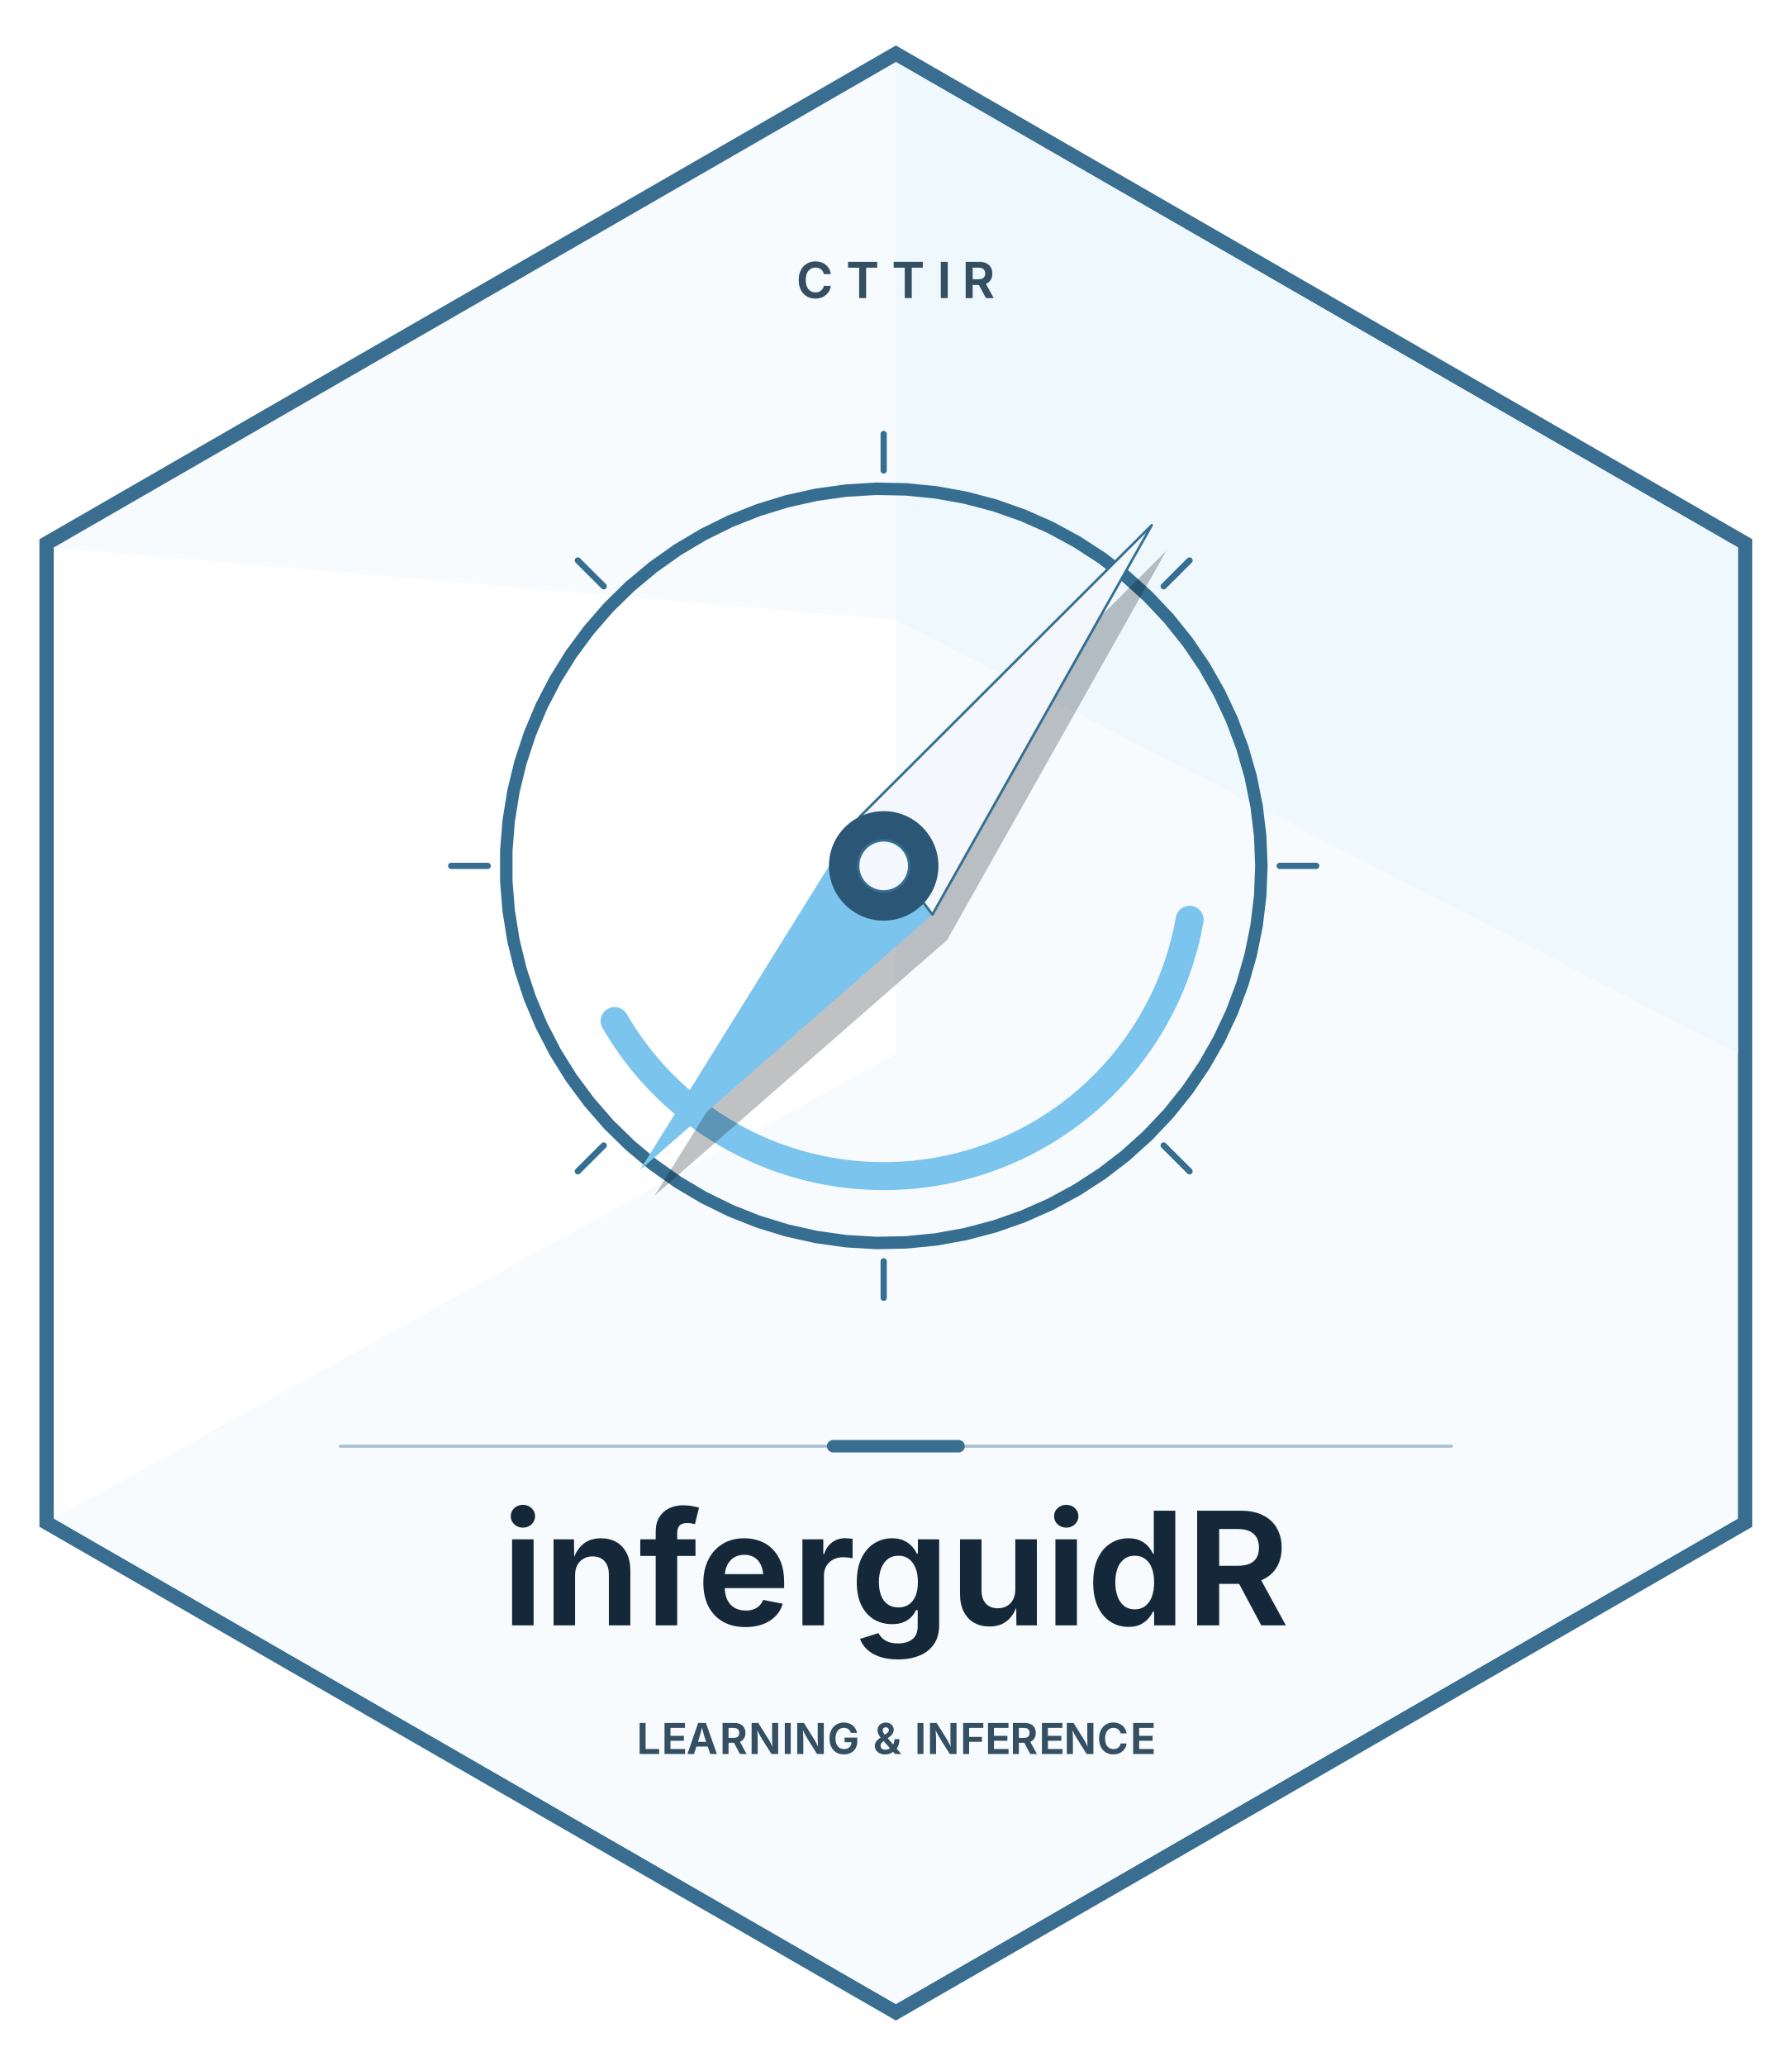
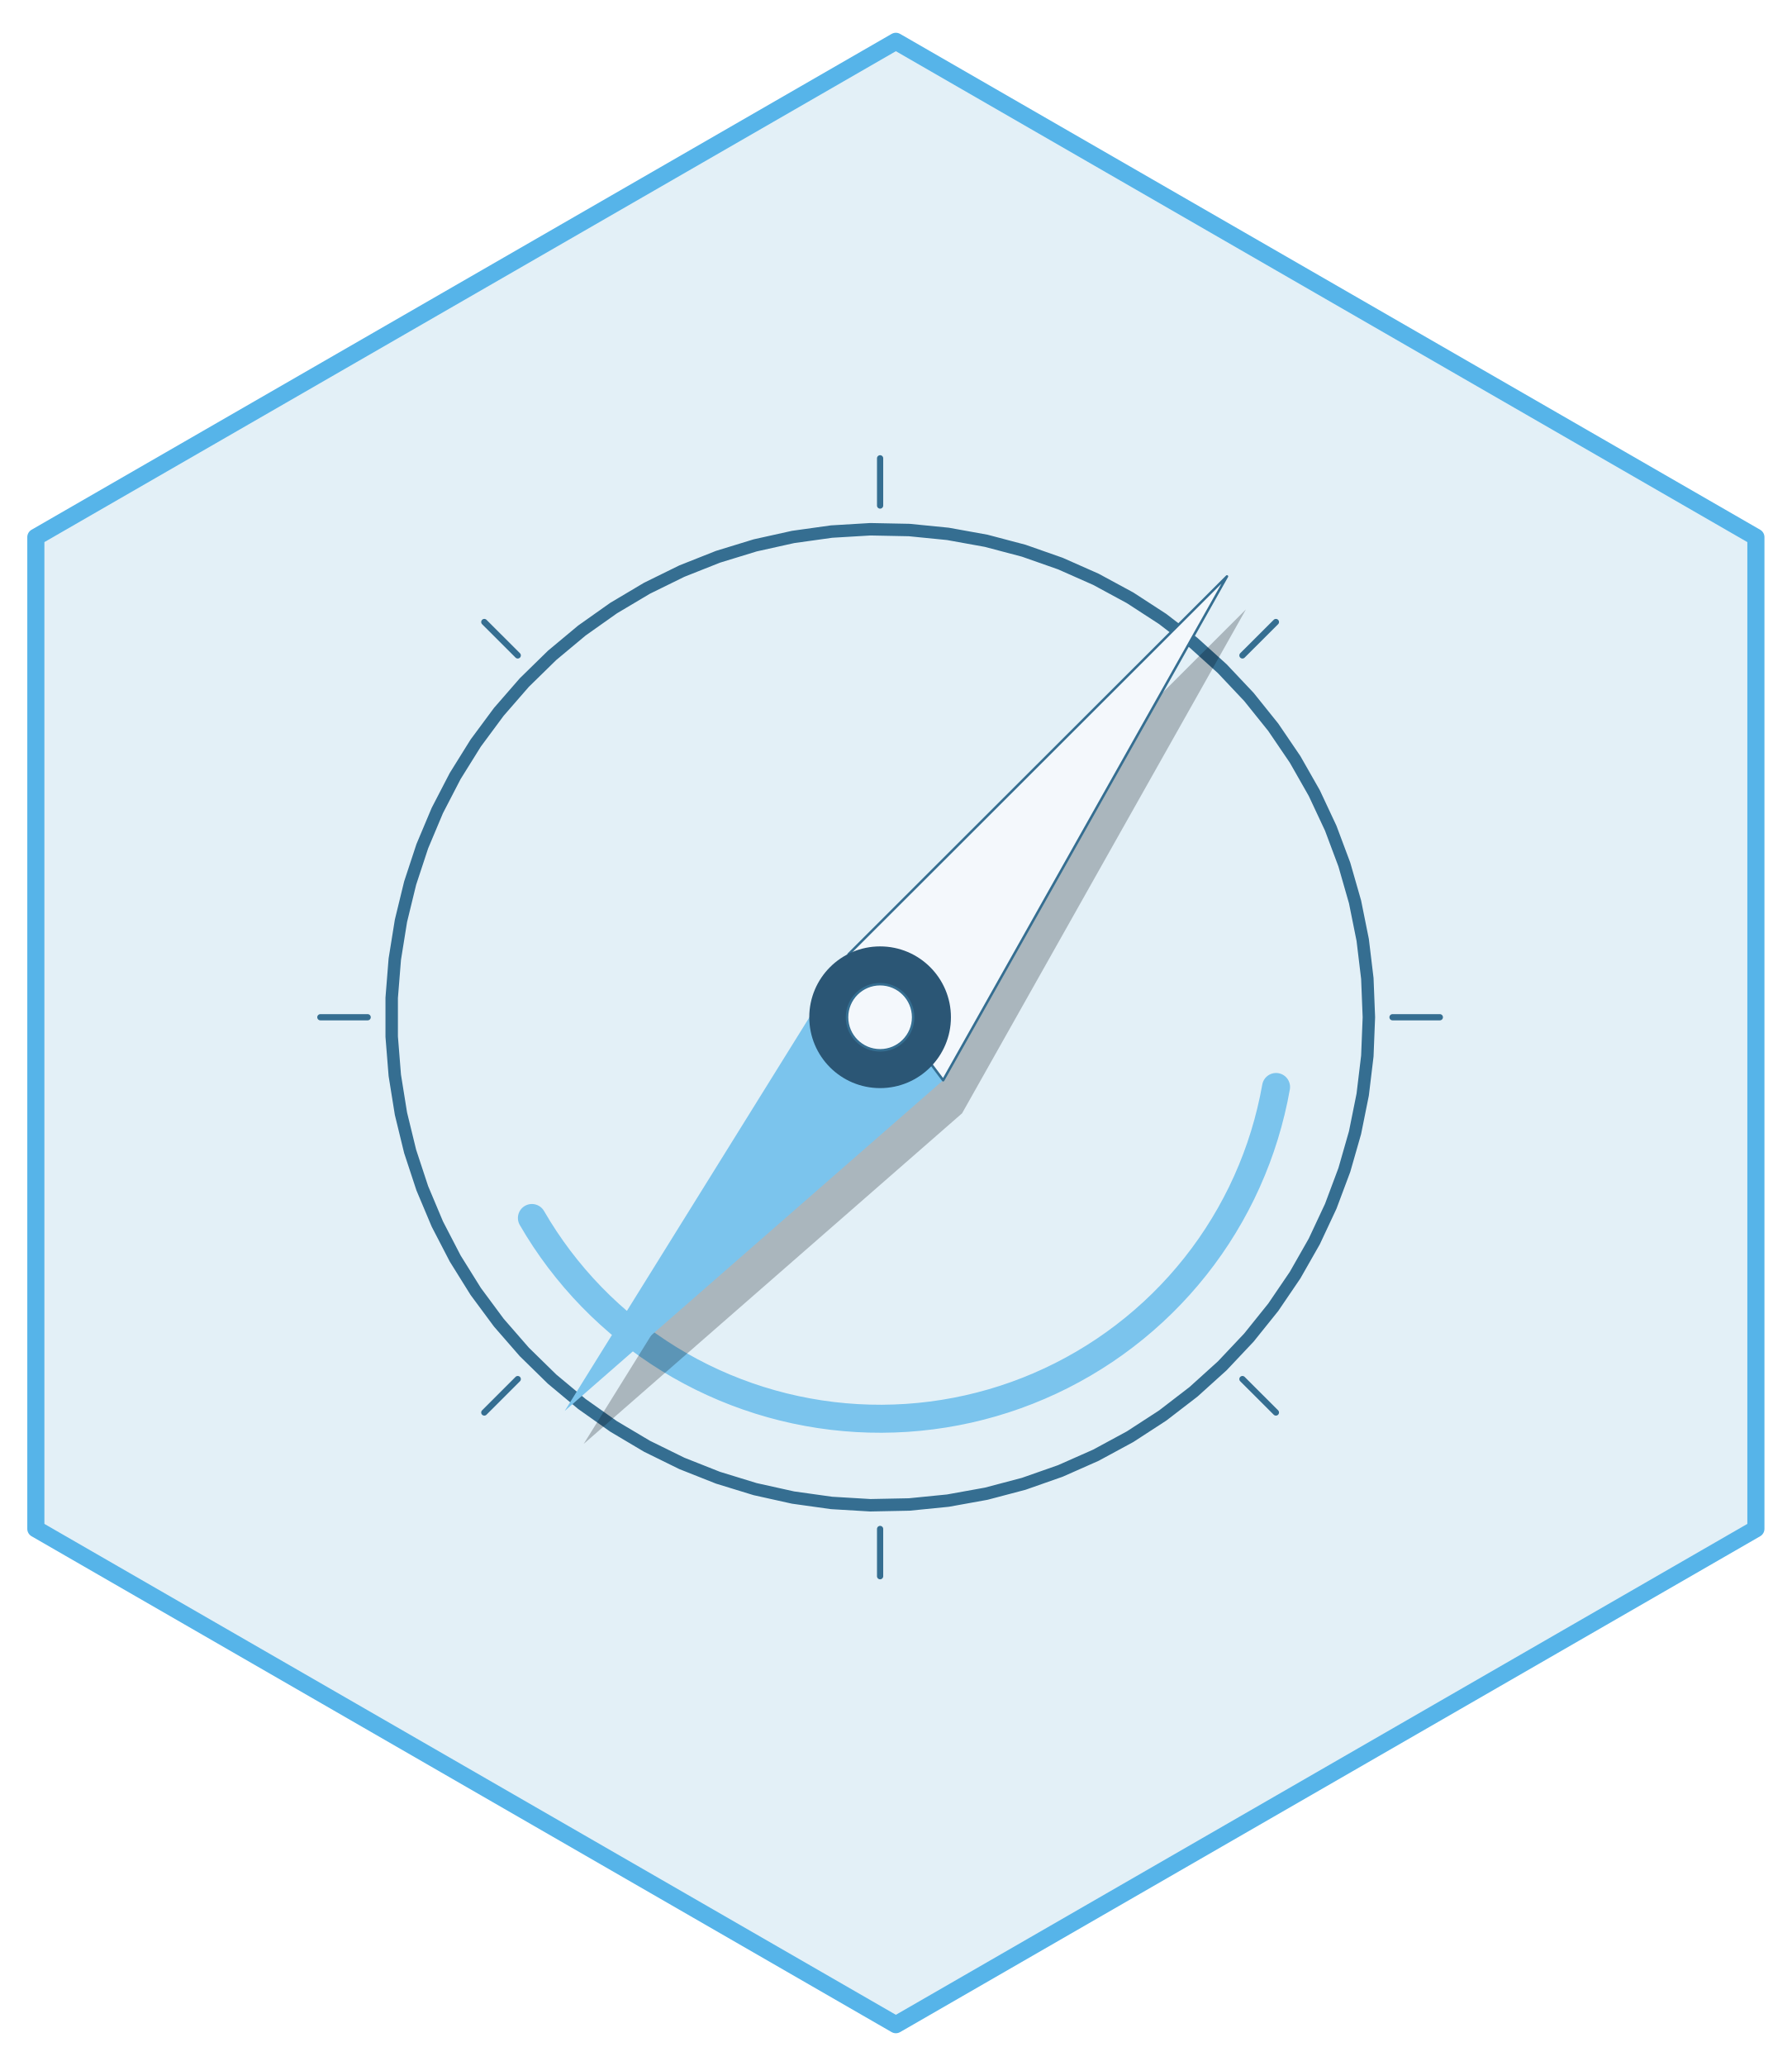
- <svg xmlns="http://www.w3.org/2000/svg" xmlns:xlink="http://www.w3.org/1999/xlink" width="432" height="498" viewBox="0 0 432 498">
-   <defs>
-     <g>
-       <g id="glyph-0-0">
-         <path d="M 4.594 0.125 C 3.832 0.125 3.145 -0.051 2.531 -0.406 C 1.926 -0.758 1.445 -1.27 1.094 -1.938 C 0.75 -2.613 0.578 -3.422 0.578 -4.359 C 0.578 -5.305 0.754 -6.113 1.109 -6.781 C 1.461 -7.445 1.941 -7.957 2.547 -8.312 C 3.148 -8.664 3.832 -8.844 4.594 -8.844 C 5.082 -8.844 5.535 -8.773 5.953 -8.641 C 6.379 -8.504 6.754 -8.301 7.078 -8.031 C 7.41 -7.77 7.68 -7.453 7.891 -7.078 C 8.109 -6.703 8.254 -6.27 8.328 -5.781 L 6.625 -5.781 C 6.582 -6.031 6.504 -6.25 6.391 -6.438 C 6.273 -6.633 6.129 -6.801 5.953 -6.938 C 5.773 -7.07 5.57 -7.176 5.344 -7.25 C 5.125 -7.32 4.891 -7.359 4.641 -7.359 C 4.172 -7.359 3.754 -7.238 3.391 -7 C 3.035 -6.77 2.758 -6.43 2.562 -5.984 C 2.375 -5.547 2.281 -5.004 2.281 -4.359 C 2.281 -3.711 2.379 -3.164 2.578 -2.719 C 2.773 -2.281 3.051 -1.945 3.406 -1.719 C 3.758 -1.488 4.164 -1.375 4.625 -1.375 C 4.883 -1.375 5.125 -1.41 5.344 -1.484 C 5.562 -1.555 5.758 -1.66 5.938 -1.797 C 6.113 -1.93 6.258 -2.094 6.375 -2.281 C 6.5 -2.477 6.586 -2.703 6.641 -2.953 L 8.328 -2.953 C 8.273 -2.535 8.148 -2.141 7.953 -1.766 C 7.766 -1.398 7.508 -1.078 7.188 -0.797 C 6.863 -0.516 6.484 -0.289 6.047 -0.125 C 5.617 0.039 5.133 0.125 4.594 0.125 Z M 4.594 0.125 " />
-       </g>
-       <g id="glyph-0-1">
- </g>
-       <g id="glyph-0-2">
-         <path d="M 0.469 -7.328 L 0.469 -8.734 L 7.5 -8.734 L 7.5 -7.328 L 4.828 -7.328 L 4.828 0 L 3.141 0 L 3.141 -7.328 Z M 0.469 -7.328 " />
-       </g>
-       <g id="glyph-0-3">
-         <path d="M 2.516 -8.734 L 2.516 0 L 0.828 0 L 0.828 -8.734 Z M 2.516 -8.734 " />
-       </g>
-       <g id="glyph-0-4">
-         <path d="M 0.828 0 L 0.828 -8.734 L 4.172 -8.734 C 4.836 -8.734 5.398 -8.613 5.859 -8.375 C 6.316 -8.145 6.664 -7.816 6.906 -7.391 C 7.145 -6.973 7.266 -6.477 7.266 -5.906 C 7.266 -5.344 7.145 -4.852 6.906 -4.438 C 6.664 -4.031 6.312 -3.711 5.844 -3.484 C 5.375 -3.266 4.805 -3.156 4.141 -3.156 L 1.812 -3.156 L 1.812 -4.531 L 3.891 -4.531 C 4.266 -4.531 4.57 -4.582 4.812 -4.688 C 5.062 -4.801 5.242 -4.957 5.359 -5.156 C 5.484 -5.363 5.547 -5.613 5.547 -5.906 C 5.547 -6.219 5.484 -6.477 5.359 -6.688 C 5.242 -6.895 5.062 -7.055 4.812 -7.172 C 4.57 -7.285 4.266 -7.344 3.891 -7.344 L 2.516 -7.344 L 2.516 0 Z M 5.719 0 L 3.594 -3.969 L 5.422 -3.969 L 7.594 0 Z M 5.719 0 " />
-       </g>
-       <g id="glyph-1-0">
-         <path d="M 2.469 0 L 2.469 -20.75 L 7.656 -20.75 L 7.656 0 Z M 5.078 -23.562 C 4.266 -23.562 3.57 -23.828 3 -24.359 C 2.426 -24.898 2.141 -25.551 2.141 -26.312 C 2.141 -27.082 2.426 -27.734 3 -28.266 C 3.57 -28.797 4.266 -29.062 5.078 -29.062 C 5.891 -29.062 6.582 -28.797 7.156 -28.266 C 7.727 -27.734 8.016 -27.082 8.016 -26.312 C 8.016 -25.551 7.727 -24.898 7.156 -24.359 C 6.582 -23.828 5.891 -23.562 5.078 -23.562 Z M 5.078 -23.562 " />
-       </g>
-       <g id="glyph-1-1">
-         <path d="M 7.656 -12.078 L 7.656 0 L 2.469 0 L 2.469 -20.75 L 7.391 -20.75 L 7.453 -15.594 L 7.109 -15.594 C 7.66 -17.352 8.492 -18.691 9.609 -19.609 C 10.734 -20.535 12.156 -21 13.875 -21 C 15.312 -21 16.562 -20.691 17.625 -20.078 C 18.688 -19.461 19.508 -18.57 20.094 -17.406 C 20.688 -16.238 20.984 -14.832 20.984 -13.188 L 20.984 0 L 15.797 0 L 15.797 -12.344 C 15.797 -13.676 15.445 -14.723 14.75 -15.484 C 14.062 -16.242 13.109 -16.625 11.891 -16.625 C 11.078 -16.625 10.348 -16.441 9.703 -16.078 C 9.055 -15.723 8.551 -15.207 8.188 -14.531 C 7.832 -13.863 7.656 -13.047 7.656 -12.078 Z M 7.656 -12.078 " />
-       </g>
-       <g id="glyph-1-2">
-         <path d="M 13.688 -20.75 L 13.688 -16.734 L 0.375 -16.734 L 0.375 -20.75 Z M 4.094 0 L 4.094 -22.531 C 4.094 -23.957 4.383 -25.145 4.969 -26.094 C 5.551 -27.039 6.344 -27.754 7.344 -28.234 C 8.344 -28.711 9.457 -28.953 10.688 -28.953 C 11.551 -28.953 12.328 -28.879 13.016 -28.734 C 13.703 -28.598 14.211 -28.477 14.547 -28.375 L 13.547 -24.406 C 13.328 -24.469 13.062 -24.523 12.75 -24.578 C 12.438 -24.641 12.086 -24.672 11.703 -24.672 C 10.828 -24.672 10.203 -24.461 9.828 -24.047 C 9.461 -23.629 9.281 -23.035 9.281 -22.266 L 9.281 0 Z M 4.094 0 " />
-       </g>
-       <g id="glyph-1-3">
-         <path d="M 11.75 0.406 C 9.645 0.406 7.832 -0.023 6.312 -0.891 C 4.789 -1.766 3.617 -3 2.797 -4.594 C 1.984 -6.195 1.578 -8.086 1.578 -10.266 C 1.578 -12.391 1.984 -14.258 2.797 -15.875 C 3.609 -17.488 4.75 -18.742 6.219 -19.641 C 7.695 -20.547 9.438 -21 11.438 -21 C 12.758 -21 14 -20.789 15.156 -20.375 C 16.312 -19.957 17.328 -19.316 18.203 -18.453 C 19.086 -17.586 19.785 -16.5 20.297 -15.188 C 20.805 -13.875 21.062 -12.312 21.062 -10.5 L 21.062 -8.984 L 3.859 -8.984 L 3.859 -12.359 L 18.5 -12.359 L 16.062 -11.406 C 16.062 -12.531 15.891 -13.516 15.547 -14.359 C 15.203 -15.203 14.688 -15.852 14 -16.312 C 13.32 -16.781 12.477 -17.016 11.469 -17.016 C 10.469 -17.016 9.609 -16.781 8.891 -16.312 C 8.18 -15.844 7.645 -15.203 7.281 -14.391 C 6.914 -13.586 6.734 -12.691 6.734 -11.703 L 6.734 -9.328 C 6.734 -8.078 6.941 -7.02 7.359 -6.156 C 7.785 -5.301 8.379 -4.656 9.141 -4.219 C 9.91 -3.789 10.801 -3.578 11.812 -3.578 C 12.488 -3.578 13.102 -3.672 13.656 -3.859 C 14.207 -4.055 14.68 -4.348 15.078 -4.734 C 15.473 -5.117 15.781 -5.586 16 -6.141 L 20.719 -5.219 C 20.406 -4.094 19.836 -3.102 19.016 -2.25 C 18.191 -1.406 17.164 -0.75 15.938 -0.281 C 14.719 0.176 13.32 0.406 11.75 0.406 Z M 11.75 0.406 " />
-       </g>
-       <g id="glyph-1-4">
-         <path d="M 2.469 0 L 2.469 -20.75 L 7.5 -20.75 L 7.5 -17.203 L 7.719 -17.203 C 8.102 -18.441 8.75 -19.383 9.656 -20.031 C 10.562 -20.688 11.602 -21.016 12.781 -21.016 C 13.07 -21.016 13.379 -21 13.703 -20.969 C 14.023 -20.945 14.312 -20.91 14.562 -20.859 L 14.562 -16.156 C 14.344 -16.227 14.004 -16.289 13.547 -16.344 C 13.086 -16.395 12.648 -16.422 12.234 -16.422 C 11.348 -16.422 10.555 -16.234 9.859 -15.859 C 9.172 -15.492 8.629 -14.973 8.234 -14.297 C 7.848 -13.629 7.656 -12.863 7.656 -12 L 7.656 0 Z M 2.469 0 " />
-       </g>
-       <g id="glyph-1-5">
-         <path d="M 11.547 8.203 C 9.848 8.203 8.367 7.988 7.109 7.562 C 5.859 7.133 4.836 6.547 4.047 5.797 C 3.254 5.047 2.691 4.195 2.359 3.25 L 6.797 1.859 C 6.992 2.242 7.281 2.629 7.656 3.016 C 8.031 3.398 8.531 3.719 9.156 3.969 C 9.789 4.219 10.578 4.344 11.516 4.344 C 12.984 4.344 14.141 4.004 14.984 3.328 C 15.836 2.648 16.266 1.602 16.266 0.188 L 16.266 -3.688 L 15.859 -3.688 C 15.617 -3.156 15.266 -2.629 14.797 -2.109 C 14.336 -1.598 13.723 -1.164 12.953 -0.812 C 12.18 -0.469 11.223 -0.297 10.078 -0.297 C 8.492 -0.297 7.062 -0.664 5.781 -1.406 C 4.5 -2.156 3.477 -3.273 2.719 -4.766 C 1.957 -6.266 1.578 -8.145 1.578 -10.406 C 1.578 -12.719 1.957 -14.66 2.719 -16.234 C 3.488 -17.805 4.52 -18.992 5.812 -19.797 C 7.102 -20.598 8.531 -21 10.094 -21 C 11.289 -21 12.281 -20.797 13.062 -20.391 C 13.852 -19.992 14.488 -19.508 14.969 -18.938 C 15.457 -18.363 15.82 -17.812 16.062 -17.281 L 16.312 -17.281 L 16.312 -20.75 L 21.438 -20.75 L 21.438 -0.062 C 21.438 1.801 21.008 3.344 20.156 4.562 C 19.301 5.789 18.129 6.703 16.641 7.297 C 15.16 7.898 13.461 8.203 11.547 8.203 Z M 11.609 -4.328 C 12.617 -4.328 13.473 -4.57 14.172 -5.062 C 14.867 -5.551 15.398 -6.25 15.766 -7.156 C 16.129 -8.07 16.312 -9.172 16.312 -10.453 C 16.312 -11.723 16.129 -12.832 15.766 -13.781 C 15.398 -14.727 14.867 -15.469 14.172 -16 C 13.484 -16.531 12.629 -16.797 11.609 -16.797 C 10.586 -16.797 9.727 -16.52 9.031 -15.969 C 8.332 -15.414 7.801 -14.66 7.438 -13.703 C 7.082 -12.754 6.906 -11.672 6.906 -10.453 C 6.906 -9.211 7.082 -8.129 7.438 -7.203 C 7.801 -6.285 8.332 -5.578 9.031 -5.078 C 9.727 -4.578 10.586 -4.328 11.609 -4.328 Z M 11.609 -4.328 " />
-       </g>
-       <g id="glyph-1-6">
-         <path d="M 9.594 0.266 C 8.156 0.266 6.898 -0.039 5.828 -0.656 C 4.766 -1.281 3.938 -2.176 3.344 -3.344 C 2.758 -4.52 2.469 -5.922 2.469 -7.547 L 2.469 -20.75 L 7.656 -20.75 L 7.656 -8.406 C 7.656 -7.07 8 -6.023 8.688 -5.266 C 9.383 -4.504 10.348 -4.125 11.578 -4.125 C 12.391 -4.125 13.113 -4.301 13.75 -4.656 C 14.395 -5.02 14.895 -5.539 15.25 -6.219 C 15.613 -6.895 15.797 -7.711 15.797 -8.672 L 15.797 -20.75 L 21 -20.75 L 21 0 L 16.062 0 L 16.016 -5.156 L 16.344 -5.156 C 15.789 -3.375 14.953 -2.023 13.828 -1.109 C 12.703 -0.191 11.289 0.266 9.594 0.266 Z M 9.594 0.266 " />
-       </g>
-       <g id="glyph-1-7">
-         <path d="M 10.078 0.359 C 8.461 0.359 7.008 -0.055 5.719 -0.891 C 4.438 -1.723 3.426 -2.93 2.688 -4.516 C 1.945 -6.109 1.578 -8.047 1.578 -10.328 C 1.578 -12.672 1.957 -14.633 2.719 -16.219 C 3.477 -17.801 4.5 -18.992 5.781 -19.797 C 7.07 -20.598 8.5 -21 10.062 -21 C 11.258 -21 12.25 -20.797 13.031 -20.391 C 13.82 -19.992 14.453 -19.508 14.922 -18.938 C 15.391 -18.363 15.738 -17.812 15.969 -17.281 L 16.188 -17.281 L 16.188 -27.641 L 21.375 -27.641 L 21.375 0 L 16.266 0 L 16.266 -3.297 L 15.969 -3.297 C 15.727 -2.766 15.363 -2.219 14.875 -1.656 C 14.395 -1.094 13.77 -0.613 13 -0.219 C 12.227 0.164 11.254 0.359 10.078 0.359 Z M 11.594 -3.859 C 12.594 -3.859 13.441 -4.129 14.141 -4.672 C 14.848 -5.223 15.379 -5.984 15.734 -6.953 C 16.086 -7.922 16.266 -9.055 16.266 -10.359 C 16.266 -11.672 16.086 -12.805 15.734 -13.766 C 15.379 -14.723 14.848 -15.469 14.141 -16 C 13.441 -16.531 12.594 -16.797 11.594 -16.797 C 10.57 -16.797 9.707 -16.52 9 -15.969 C 8.301 -15.414 7.773 -14.656 7.422 -13.688 C 7.078 -12.719 6.906 -11.609 6.906 -10.359 C 6.906 -9.109 7.082 -7.988 7.438 -7 C 7.801 -6.02 8.332 -5.25 9.031 -4.688 C 9.727 -4.133 10.582 -3.859 11.594 -3.859 Z M 11.594 -3.859 " />
-       </g>
-       <g id="glyph-1-8">
-         <path d="M 2.641 0 L 2.641 -27.641 L 13.219 -27.641 C 15.312 -27.641 17.086 -27.27 18.547 -26.531 C 20.016 -25.789 21.125 -24.75 21.875 -23.406 C 22.633 -22.07 23.016 -20.508 23.016 -18.719 C 23.016 -16.926 22.629 -15.375 21.859 -14.062 C 21.086 -12.758 19.969 -11.754 18.5 -11.047 C 17.031 -10.348 15.227 -10 13.094 -10 L 5.75 -10 L 5.75 -14.359 L 12.328 -14.359 C 13.523 -14.359 14.508 -14.523 15.281 -14.859 C 16.051 -15.191 16.617 -15.68 16.984 -16.328 C 17.359 -16.984 17.547 -17.781 17.547 -18.719 C 17.547 -19.688 17.359 -20.504 16.984 -21.172 C 16.617 -21.836 16.051 -22.348 15.281 -22.703 C 14.508 -23.055 13.516 -23.234 12.297 -23.234 L 7.953 -23.234 L 7.953 0 Z M 18.109 0 L 11.391 -12.562 L 17.156 -12.562 L 24.031 0 Z M 18.109 0 " />
-       </g>
-       <g id="glyph-2-0">
-         <path d="M 0.719 0 L 0.719 -7.484 L 2.156 -7.484 L 2.156 -1.203 L 5.422 -1.203 L 5.422 0 Z M 0.719 0 " />
-       </g>
-       <g id="glyph-2-1">
-         <path d="M 0.719 0 L 0.719 -7.484 L 5.656 -7.484 L 5.656 -6.297 L 2.156 -6.297 L 2.156 -4.375 L 5.391 -4.375 L 5.391 -3.188 L 2.156 -3.188 L 2.156 -1.203 L 5.672 -1.203 L 5.672 0 Z M 0.719 0 " />
-       </g>
-       <g id="glyph-2-2">
-         <path d="M 0.25 0 L 2.828 -7.484 L 4.703 -7.484 L 7.344 0 L 5.75 0 L 4.484 -3.75 C 4.348 -4.188 4.207 -4.672 4.062 -5.203 C 3.914 -5.734 3.758 -6.32 3.594 -6.969 L 3.906 -6.969 C 3.738 -6.32 3.586 -5.727 3.453 -5.188 C 3.316 -4.656 3.18 -4.176 3.047 -3.75 L 1.828 0 Z M 1.812 -1.797 L 1.812 -2.938 L 5.781 -2.938 L 5.781 -1.797 Z M 1.812 -1.797 " />
-       </g>
-       <g id="glyph-2-3">
-         <path d="M 0.719 0 L 0.719 -7.484 L 3.578 -7.484 C 4.148 -7.484 4.633 -7.383 5.031 -7.188 C 5.426 -6.988 5.723 -6.707 5.922 -6.344 C 6.129 -5.977 6.234 -5.555 6.234 -5.078 C 6.234 -4.586 6.129 -4.164 5.922 -3.812 C 5.711 -3.457 5.41 -3.18 5.016 -2.984 C 4.617 -2.797 4.129 -2.703 3.547 -2.703 L 1.562 -2.703 L 1.562 -3.891 L 3.344 -3.891 C 3.664 -3.891 3.93 -3.93 4.141 -4.016 C 4.348 -4.109 4.5 -4.242 4.594 -4.422 C 4.695 -4.598 4.75 -4.816 4.75 -5.078 C 4.75 -5.336 4.695 -5.555 4.594 -5.734 C 4.5 -5.922 4.348 -6.062 4.141 -6.156 C 3.93 -6.25 3.66 -6.297 3.328 -6.297 L 2.156 -6.297 L 2.156 0 Z M 4.906 0 L 3.094 -3.406 L 4.656 -3.406 L 6.516 0 Z M 4.906 0 " />
-       </g>
-       <g id="glyph-2-4">
-         <path d="M 0.719 0 L 0.719 -7.484 L 2.328 -7.484 L 4.812 -3.531 C 4.926 -3.352 5.039 -3.148 5.156 -2.922 C 5.281 -2.703 5.406 -2.457 5.531 -2.188 C 5.664 -1.914 5.797 -1.609 5.922 -1.266 L 5.781 -1.266 C 5.75 -1.547 5.723 -1.836 5.703 -2.141 C 5.691 -2.453 5.68 -2.742 5.672 -3.016 C 5.66 -3.297 5.656 -3.535 5.656 -3.734 L 5.656 -7.484 L 7.125 -7.484 L 7.125 0 L 5.5 0 L 3.25 -3.578 C 3.102 -3.828 2.961 -4.066 2.828 -4.297 C 2.691 -4.535 2.551 -4.801 2.406 -5.094 C 2.258 -5.395 2.082 -5.75 1.875 -6.156 L 2.062 -6.156 C 2.082 -5.789 2.102 -5.441 2.125 -5.109 C 2.145 -4.785 2.16 -4.488 2.172 -4.219 C 2.18 -3.957 2.188 -3.742 2.188 -3.578 L 2.188 0 Z M 0.719 0 " />
-       </g>
-       <g id="glyph-2-5">
-         <path d="M 2.156 -7.484 L 2.156 0 L 0.719 0 L 0.719 -7.484 Z M 2.156 -7.484 " />
-       </g>
-       <g id="glyph-2-6">
-         <path d="M 3.984 0.094 C 3.297 0.094 2.688 -0.055 2.156 -0.359 C 1.633 -0.672 1.227 -1.113 0.938 -1.688 C 0.645 -2.258 0.5 -2.941 0.5 -3.734 C 0.5 -4.547 0.648 -5.238 0.953 -5.812 C 1.254 -6.383 1.664 -6.82 2.188 -7.125 C 2.707 -7.438 3.297 -7.594 3.953 -7.594 C 4.367 -7.594 4.754 -7.531 5.109 -7.406 C 5.473 -7.289 5.797 -7.117 6.078 -6.891 C 6.359 -6.672 6.586 -6.406 6.766 -6.094 C 6.953 -5.789 7.07 -5.457 7.125 -5.094 L 5.656 -5.094 C 5.602 -5.281 5.523 -5.445 5.422 -5.594 C 5.328 -5.75 5.207 -5.879 5.062 -5.984 C 4.914 -6.086 4.75 -6.164 4.562 -6.219 C 4.383 -6.281 4.191 -6.312 3.984 -6.312 C 3.586 -6.312 3.234 -6.211 2.922 -6.016 C 2.617 -5.816 2.379 -5.523 2.203 -5.141 C 2.035 -4.754 1.953 -4.289 1.953 -3.75 C 1.953 -3.195 2.035 -2.727 2.203 -2.344 C 2.379 -1.969 2.617 -1.68 2.922 -1.484 C 3.234 -1.285 3.594 -1.188 4 -1.188 C 4.375 -1.188 4.691 -1.254 4.953 -1.391 C 5.223 -1.523 5.43 -1.723 5.578 -1.984 C 5.723 -2.242 5.797 -2.547 5.797 -2.891 L 6.125 -2.844 L 4.125 -2.844 L 4.125 -3.953 L 7.203 -3.953 L 7.203 -3.031 C 7.203 -2.383 7.062 -1.828 6.781 -1.359 C 6.508 -0.891 6.129 -0.531 5.641 -0.281 C 5.16 -0.031 4.609 0.094 3.984 0.094 Z M 3.984 0.094 " />
-       </g>
-       <g id="glyph-2-7">
- </g>
-       <g id="glyph-2-8">
-         <path d="M 2.906 0.109 C 2.395 0.109 1.953 0.016 1.578 -0.172 C 1.211 -0.359 0.926 -0.609 0.719 -0.922 C 0.52 -1.234 0.422 -1.582 0.422 -1.969 C 0.422 -2.281 0.484 -2.551 0.609 -2.781 C 0.734 -3.008 0.898 -3.219 1.109 -3.406 C 1.328 -3.602 1.578 -3.801 1.859 -4 L 3.234 -4.922 C 3.336 -4.992 3.43 -5.07 3.516 -5.156 C 3.609 -5.238 3.68 -5.332 3.734 -5.438 C 3.785 -5.539 3.812 -5.656 3.812 -5.781 C 3.812 -5.969 3.75 -6.125 3.625 -6.25 C 3.5 -6.375 3.316 -6.438 3.078 -6.438 C 2.922 -6.438 2.785 -6.406 2.672 -6.344 C 2.555 -6.281 2.469 -6.191 2.406 -6.078 C 2.344 -5.973 2.312 -5.848 2.312 -5.703 C 2.312 -5.535 2.352 -5.367 2.438 -5.203 C 2.52 -5.047 2.633 -4.875 2.781 -4.688 C 2.926 -4.508 3.094 -4.312 3.281 -4.094 L 6.812 0 L 5.297 0 L 2.375 -3.328 C 2.156 -3.578 1.945 -3.82 1.75 -4.062 C 1.551 -4.312 1.391 -4.566 1.266 -4.828 C 1.141 -5.098 1.078 -5.395 1.078 -5.719 C 1.078 -6.07 1.156 -6.391 1.312 -6.672 C 1.477 -6.953 1.711 -7.172 2.016 -7.328 C 2.316 -7.492 2.672 -7.578 3.078 -7.578 C 3.473 -7.578 3.812 -7.5 4.094 -7.344 C 4.375 -7.188 4.594 -6.973 4.75 -6.703 C 4.906 -6.441 4.984 -6.156 4.984 -5.844 C 4.984 -5.602 4.941 -5.383 4.859 -5.188 C 4.773 -4.988 4.66 -4.801 4.516 -4.625 C 4.367 -4.445 4.191 -4.285 3.984 -4.141 L 2.469 -3.031 C 2.25 -2.875 2.082 -2.719 1.969 -2.562 C 1.863 -2.406 1.812 -2.223 1.812 -2.016 C 1.812 -1.816 1.859 -1.645 1.953 -1.5 C 2.047 -1.352 2.176 -1.238 2.344 -1.156 C 2.52 -1.07 2.719 -1.031 2.938 -1.031 C 3.219 -1.031 3.488 -1.086 3.75 -1.203 C 4.008 -1.328 4.242 -1.504 4.453 -1.734 C 4.672 -1.961 4.844 -2.227 4.969 -2.531 C 5.094 -2.844 5.156 -3.191 5.156 -3.578 L 6.359 -3.578 C 6.359 -3.109 6.305 -2.695 6.203 -2.344 C 6.098 -1.988 5.961 -1.68 5.797 -1.422 C 5.629 -1.172 5.441 -0.969 5.234 -0.812 L 4.891 -0.578 C 4.617 -0.336 4.305 -0.16 3.953 -0.047 C 3.598 0.055 3.25 0.109 2.906 0.109 Z M 2.906 0.109 " />
-       </g>
-       <g id="glyph-2-9">
-         <path d="M 0.719 0 L 0.719 -7.484 L 5.578 -7.484 L 5.578 -6.297 L 2.156 -6.297 L 2.156 -4.125 L 5.25 -4.125 L 5.25 -2.938 L 2.156 -2.938 L 2.156 0 Z M 0.719 0 " />
-       </g>
-       <g id="glyph-2-10">
-         <path d="M 3.953 0.094 C 3.285 0.094 2.691 -0.055 2.172 -0.359 C 1.648 -0.66 1.238 -1.098 0.938 -1.672 C 0.645 -2.242 0.5 -2.93 0.5 -3.734 C 0.5 -4.547 0.648 -5.238 0.953 -5.812 C 1.254 -6.395 1.664 -6.836 2.188 -7.141 C 2.707 -7.441 3.297 -7.594 3.953 -7.594 C 4.367 -7.594 4.754 -7.531 5.109 -7.406 C 5.473 -7.289 5.797 -7.117 6.078 -6.891 C 6.359 -6.672 6.586 -6.395 6.766 -6.062 C 6.953 -5.738 7.078 -5.375 7.141 -4.969 L 5.688 -4.969 C 5.645 -5.176 5.57 -5.363 5.469 -5.531 C 5.375 -5.695 5.25 -5.836 5.094 -5.953 C 4.945 -6.066 4.773 -6.156 4.578 -6.219 C 4.391 -6.281 4.191 -6.312 3.984 -6.312 C 3.578 -6.312 3.219 -6.207 2.906 -6 C 2.602 -5.801 2.367 -5.508 2.203 -5.125 C 2.035 -4.75 1.953 -4.285 1.953 -3.734 C 1.953 -3.18 2.035 -2.711 2.203 -2.328 C 2.379 -1.953 2.617 -1.664 2.922 -1.469 C 3.223 -1.281 3.57 -1.188 3.969 -1.188 C 4.188 -1.188 4.391 -1.211 4.578 -1.266 C 4.766 -1.328 4.938 -1.414 5.094 -1.531 C 5.25 -1.645 5.375 -1.785 5.469 -1.953 C 5.57 -2.117 5.645 -2.312 5.688 -2.531 L 7.141 -2.531 C 7.098 -2.176 6.992 -1.836 6.828 -1.516 C 6.66 -1.203 6.438 -0.922 6.156 -0.672 C 5.883 -0.43 5.562 -0.242 5.188 -0.109 C 4.82 0.023 4.41 0.094 3.953 0.094 Z M 3.953 0.094 " />
-       </g>
-     </g>
-   </defs>
-   <path fill-rule="nonzero" fill="rgb(100%, 100%, 100%)" fill-opacity="1" d="M 216 4.98 L 427.68 126.988 L 427.68 371.012 L 216 493.02 L 4.32 371.012 L 4.32 126.988 Z M 216 4.98 " />
-   <path fill-rule="nonzero" fill="rgb(22.353%, 43.137%, 56.863%)" fill-opacity="1" d="M 216 10.957 L 422.496 129.977 L 422.496 368.023 L 216 487.043 L 9.504 368.023 L 9.504 129.977 Z M 216 10.957 " />
-   <path fill-rule="nonzero" fill="rgb(96.863%, 98.431%, 99.608%)" fill-opacity="1" d="M 216 14.941 L 419.039 131.969 L 419.039 366.031 L 216 483.059 L 12.961 366.031 L 12.961 131.969 Z M 216 14.941 " />
-   <path fill-rule="nonzero" fill="rgb(93.725%, 97.255%, 99.216%)" fill-opacity="1" d="M 216 14.941 L 419.039 131.969 L 419.039 253.98 L 216 149.398 Z M 216 14.941 " />
-   <path fill-rule="nonzero" fill="rgb(100%, 100%, 100%)" fill-opacity="1" d="M 12.961 366.031 L 216 253.98 L 216 149.398 L 12.961 131.969 Z M 12.961 366.031 " />
-   <path fill-rule="nonzero" fill="rgb(96.863%, 98.431%, 99.608%)" fill-opacity="1" d="M 12.961 366.031 L 216 308.762 L 419.039 366.031 L 216 483.059 Z M 12.961 366.031 " />
-   <g fill="rgb(20.392%, 30.98%, 38.431%)" fill-opacity="1">
-     <use xlink:href="#glyph-0-0" x="192" y="71.852" />
-     <use xlink:href="#glyph-0-1" x="201" y="71.852" />
-     <use xlink:href="#glyph-0-2" x="204" y="71.852" />
-     <use xlink:href="#glyph-0-1" x="212" y="71.852" />
-     <use xlink:href="#glyph-0-2" x="215" y="71.852" />
-     <use xlink:href="#glyph-0-1" x="223" y="71.852" />
-     <use xlink:href="#glyph-0-3" x="226" y="71.852" />
-     <use xlink:href="#glyph-0-1" x="229" y="71.852" />
-     <use xlink:href="#glyph-0-4" x="232" y="71.852" />
-   </g>
-   <path fill="none" stroke-width="0.75" stroke-linecap="round" stroke-linejoin="round" stroke="rgb(22.353%, 43.137%, 56.863%)" stroke-opacity="0.42" stroke-miterlimit="10" d="M 82.078 348.602 L 349.922 348.602 " />
-   <path fill="none" stroke-width="3" stroke-linecap="round" stroke-linejoin="round" stroke="rgb(22.353%, 43.137%, 56.863%)" stroke-opacity="1" stroke-miterlimit="10" d="M 200.879 348.602 L 231.121 348.602 " />
-   <g fill="rgb(7.843%, 15.686%, 22.745%)" fill-opacity="1">
-     <use xlink:href="#glyph-1-0" x="121" y="391.793" />
-     <use xlink:href="#glyph-1-1" x="131" y="391.793" />
-     <use xlink:href="#glyph-1-2" x="154" y="391.793" />
-     <use xlink:href="#glyph-1-3" x="168" y="391.793" />
-     <use xlink:href="#glyph-1-4" x="191" y="391.793" />
-     <use xlink:href="#glyph-1-5" x="205" y="391.793" />
-     <use xlink:href="#glyph-1-6" x="229" y="391.793" />
-     <use xlink:href="#glyph-1-0" x="252" y="391.793" />
-     <use xlink:href="#glyph-1-7" x="262" y="391.793" />
-     <use xlink:href="#glyph-1-8" x="286" y="391.793" />
-   </g>
-   <g fill="rgb(20.392%, 30.98%, 38.431%)" fill-opacity="1">
-     <use xlink:href="#glyph-2-0" x="153.5" y="422.794" />
-     <use xlink:href="#glyph-2-1" x="159.5" y="422.794" />
-     <use xlink:href="#glyph-2-2" x="165.5" y="422.794" />
-     <use xlink:href="#glyph-2-3" x="173.5" y="422.794" />
-     <use xlink:href="#glyph-2-4" x="180.5" y="422.794" />
-     <use xlink:href="#glyph-2-5" x="188.5" y="422.794" />
-     <use xlink:href="#glyph-2-4" x="191.5" y="422.794" />
-     <use xlink:href="#glyph-2-6" x="199.5" y="422.794" />
-     <use xlink:href="#glyph-2-7" x="207.5" y="422.794" />
-     <use xlink:href="#glyph-2-8" x="210.5" y="422.794" />
-     <use xlink:href="#glyph-2-7" x="217.5" y="422.794" />
-     <use xlink:href="#glyph-2-5" x="220.5" y="422.794" />
-     <use xlink:href="#glyph-2-4" x="223.5" y="422.794" />
-     <use xlink:href="#glyph-2-9" x="231.5" y="422.794" />
-     <use xlink:href="#glyph-2-1" x="237.5" y="422.794" />
-     <use xlink:href="#glyph-2-3" x="243.5" y="422.794" />
-     <use xlink:href="#glyph-2-1" x="250.5" y="422.794" />
-     <use xlink:href="#glyph-2-4" x="256.5" y="422.794" />
-     <use xlink:href="#glyph-2-10" x="264.5" y="422.794" />
-     <use xlink:href="#glyph-2-1" x="272.5" y="422.794" />
-   </g>
-   <path fill="none" stroke-width="3" stroke-linecap="round" stroke-linejoin="round" stroke="rgb(20.784%, 43.137%, 56.863%)" stroke-opacity="1" stroke-miterlimit="10" d="M 304.129 208.719 L 303.84 201.496 L 302.977 194.316 L 301.547 187.23 L 299.559 180.281 L 297.023 173.508 L 293.953 166.961 L 290.375 160.676 L 286.309 154.695 L 281.777 149.059 L 276.812 143.797 L 271.445 138.945 L 265.707 134.535 L 259.637 130.594 L 253.273 127.145 L 246.652 124.215 L 239.82 121.816 L 232.82 119.969 L 225.695 118.684 L 218.492 117.965 L 211.25 117.82 L 204.023 118.254 L 196.852 119.254 L 189.785 120.824 L 182.863 122.949 L 176.133 125.613 L 169.637 128.805 L 163.414 132.504 L 157.504 136.684 L 151.949 141.316 L 146.777 146.379 L 142.027 151.832 L 137.723 157.645 L 133.898 163.781 L 130.57 170.203 L 127.766 176.871 L 125.504 183.734 L 123.793 190.758 L 122.645 197.898 L 122.07 205.102 L 122.07 212.332 L 122.645 219.539 L 123.793 226.676 L 125.504 233.699 L 127.766 240.566 L 130.57 247.23 L 133.898 253.652 L 137.723 259.789 L 142.027 265.602 L 146.777 271.059 L 151.949 276.117 L 157.504 280.754 L 163.414 284.93 L 169.637 288.629 L 176.133 291.82 L 182.863 294.488 L 189.785 296.609 L 196.852 298.18 L 204.023 299.184 L 211.25 299.613 L 218.492 299.469 L 225.695 298.754 L 232.82 297.465 L 239.82 295.617 L 246.652 293.219 L 253.273 290.289 L 259.637 286.84 L 265.707 282.902 L 271.445 278.492 L 276.812 273.641 L 281.777 268.379 L 286.309 262.738 L 290.375 256.758 L 293.953 250.473 L 297.023 243.926 L 299.559 237.156 L 301.547 230.203 L 302.977 223.117 L 303.84 215.941 L 304.129 208.719 " />
-   <path fill="none" stroke-width="6.75" stroke-linecap="round" stroke-linejoin="round" stroke="rgb(48.235%, 76.863%, 92.941%)" stroke-opacity="1" stroke-miterlimit="10" d="M 148.191 246.109 L 149.379 248.094 L 150.629 250.043 L 151.938 251.949 L 153.309 253.816 L 154.734 255.641 L 156.215 257.418 L 157.75 259.148 L 159.34 260.832 L 160.98 262.465 L 162.668 264.047 L 164.406 265.578 L 166.191 267.055 L 168.02 268.473 L 169.895 269.836 L 171.809 271.137 L 173.762 272.383 L 175.75 273.566 L 177.777 274.684 L 179.84 275.742 L 181.93 276.738 L 184.051 277.664 L 186.203 278.527 L 188.379 279.324 L 190.578 280.051 L 192.797 280.711 L 195.035 281.305 L 197.293 281.824 L 199.566 282.277 L 201.852 282.66 L 204.148 282.969 L 206.453 283.211 L 208.762 283.379 L 211.078 283.477 L 213.395 283.5 L 215.711 283.453 L 218.023 283.336 L 220.332 283.148 L 222.637 282.887 L 224.93 282.559 L 227.211 282.156 L 229.477 281.684 L 231.73 281.141 L 233.965 280.531 L 236.18 279.852 L 238.371 279.105 L 240.539 278.289 L 242.68 277.406 L 244.797 276.461 L 246.879 275.449 L 248.93 274.371 L 250.945 273.234 L 252.926 272.031 L 254.867 270.77 L 256.77 269.449 L 258.633 268.074 L 260.449 266.637 L 262.219 265.148 L 263.945 263.602 L 265.621 262.004 L 267.246 260.355 L 268.82 258.66 L 270.34 256.914 L 271.805 255.121 L 273.215 253.285 L 274.566 251.41 L 275.859 249.488 L 277.094 247.531 L 278.266 245.535 L 279.375 243.504 L 280.418 241.441 L 281.402 239.348 L 282.316 237.223 L 283.168 235.07 L 283.949 232.895 L 284.664 230.691 L 285.312 228.473 L 285.887 226.23 L 286.395 223.977 L 286.832 221.703 " />
-   <path fill="none" stroke-width="1.5" stroke-linecap="round" stroke-linejoin="round" stroke="rgb(20.784%, 43.137%, 56.863%)" stroke-opacity="1" stroke-miterlimit="10" d="M 308.535 208.719 L 317.348 208.719 " />
-   <path fill="none" stroke-width="1.5" stroke-linecap="round" stroke-linejoin="round" stroke="rgb(20.784%, 43.137%, 56.863%)" stroke-opacity="1" stroke-miterlimit="10" d="M 280.57 141.32 L 286.805 135.098 " />
-   <path fill="none" stroke-width="1.5" stroke-linecap="round" stroke-linejoin="round" stroke="rgb(20.784%, 43.137%, 56.863%)" stroke-opacity="1" stroke-miterlimit="10" d="M 213.062 113.402 L 213.062 104.605 " />
-   <path fill="none" stroke-width="1.5" stroke-linecap="round" stroke-linejoin="round" stroke="rgb(20.784%, 43.137%, 56.863%)" stroke-opacity="1" stroke-miterlimit="10" d="M 145.555 141.32 L 139.32 135.098 " />
-   <path fill="none" stroke-width="1.5" stroke-linecap="round" stroke-linejoin="round" stroke="rgb(20.784%, 43.137%, 56.863%)" stroke-opacity="1" stroke-miterlimit="10" d="M 117.59 208.719 L 108.777 208.719 " />
-   <path fill="none" stroke-width="1.5" stroke-linecap="round" stroke-linejoin="round" stroke="rgb(20.784%, 43.137%, 56.863%)" stroke-opacity="1" stroke-miterlimit="10" d="M 145.555 276.113 L 139.32 282.336 " />
-   <path fill="none" stroke-width="1.5" stroke-linecap="round" stroke-linejoin="round" stroke="rgb(20.784%, 43.137%, 56.863%)" stroke-opacity="1" stroke-miterlimit="10" d="M 213.062 304.031 L 213.062 312.828 " />
-   <path fill="none" stroke-width="1.5" stroke-linecap="round" stroke-linejoin="round" stroke="rgb(20.784%, 43.137%, 56.863%)" stroke-opacity="1" stroke-miterlimit="10" d="M 280.57 276.113 L 286.805 282.336 " />
-   <path fill-rule="nonzero" fill="rgb(1.176%, 3.922%, 7.059%)" fill-opacity="0.251" d="M 157.836 288.195 L 228.34 226.605 L 281.215 132.762 L 210.711 203.145 Z M 157.836 288.195 " />
-   <path fill-rule="nonzero" fill="rgb(48.235%, 76.863%, 92.941%)" fill-opacity="1" d="M 154.309 282.035 L 224.812 220.449 L 277.691 126.602 L 207.188 196.988 Z M 154.309 282.035 " />
-   <path fill-rule="nonzero" fill="rgb(95.686%, 97.255%, 98.824%)" fill-opacity="1" stroke-width="0.6" stroke-linecap="round" stroke-linejoin="round" stroke="rgb(20.784%, 43.137%, 56.863%)" stroke-opacity="1" stroke-miterlimit="10" d="M 207.188 196.988 L 224.812 220.449 L 277.691 126.602 Z M 207.188 196.988 " />
-   <path fill-rule="nonzero" fill="rgb(16.863%, 33.725%, 45.882%)" fill-opacity="1" d="M 226.258 208.719 C 226.258 216.008 220.352 221.914 213.062 221.914 C 205.773 221.914 199.863 216.008 199.863 208.719 C 199.863 201.43 205.773 195.52 213.062 195.52 C 220.352 195.52 226.258 201.43 226.258 208.719 " />
-   <path fill-rule="nonzero" fill="rgb(95.686%, 97.255%, 98.824%)" fill-opacity="1" stroke-width="0.6" stroke-linecap="round" stroke-linejoin="round" stroke="rgb(20.784%, 43.137%, 56.863%)" stroke-opacity="1" stroke-miterlimit="10" d="M 219.223 208.719 C 219.223 212.117 216.465 214.875 213.062 214.875 C 209.66 214.875 206.902 212.117 206.902 208.719 C 206.902 205.316 209.66 202.559 213.062 202.559 C 216.465 202.559 219.223 205.316 219.223 208.719 " />
+ <svg xmlns="http://www.w3.org/2000/svg" width="432pt" height="498pt" viewBox="0 0 432 498">
+   <path fill-rule="nonzero" fill="rgb(89.02%, 94.118%, 96.863%)" fill-opacity="1" stroke-width="4.125" stroke-linecap="round" stroke-linejoin="round" stroke="rgb(33.725%, 70.588%, 91.373%)" stroke-opacity="1" stroke-miterlimit="10" d="M 216 9.961 L 423.359 129.48 L 423.359 368.52 L 216 488.039 L 8.641 368.52 L 8.641 129.48 Z M 216 9.961 " />
+   <path fill="none" stroke-width="3" stroke-linecap="round" stroke-linejoin="round" stroke="rgb(20.784%, 43.137%, 56.863%)" stroke-opacity="1" stroke-miterlimit="10" d="M 330.047 245.203 L 329.676 235.855 L 328.559 226.57 L 326.711 217.398 L 324.133 208.402 L 320.852 199.641 L 316.883 191.168 L 312.25 183.035 L 306.988 175.297 L 301.125 167.996 L 294.699 161.188 L 287.75 154.91 L 280.328 149.203 L 272.473 144.102 L 264.234 139.641 L 255.668 135.848 L 246.828 132.746 L 237.77 130.355 L 228.547 128.688 L 219.223 127.762 L 209.855 127.574 L 200.5 128.133 L 191.223 129.43 L 182.074 131.461 L 173.117 134.207 L 164.406 137.66 L 156 141.789 L 147.949 146.574 L 140.301 151.984 L 133.109 157.98 L 126.418 164.527 L 120.27 171.59 L 114.699 179.113 L 109.75 187.055 L 105.445 195.363 L 101.816 203.988 L 98.887 212.875 L 96.672 221.965 L 95.188 231.203 L 94.441 240.527 L 94.441 249.883 L 95.188 259.207 L 96.672 268.445 L 98.887 277.535 L 101.816 286.422 L 105.445 295.047 L 109.75 303.355 L 114.699 311.297 L 120.27 318.82 L 126.418 325.879 L 133.109 332.43 L 140.301 338.426 L 147.949 343.836 L 156 348.617 L 164.406 352.75 L 173.117 356.199 L 182.074 358.949 L 191.223 360.98 L 200.5 362.277 L 209.855 362.836 L 219.223 362.648 L 228.547 361.719 L 237.77 360.055 L 246.828 357.664 L 255.668 354.562 L 264.234 350.77 L 272.473 346.309 L 280.328 341.207 L 287.75 335.5 L 294.699 329.223 L 301.125 322.41 L 306.988 315.113 L 312.25 307.375 L 316.883 299.242 L 320.852 290.77 L 324.133 282.008 L 326.711 273.012 L 328.559 263.84 L 329.676 254.551 L 330.047 245.203 " />
+   <path fill="none" stroke-width="6.75" stroke-linecap="round" stroke-linejoin="round" stroke="rgb(48.235%, 76.863%, 92.941%)" stroke-opacity="1" stroke-miterlimit="10" d="M 128.246 293.594 L 129.785 296.164 L 131.402 298.684 L 133.098 301.152 L 134.867 303.566 L 136.715 305.926 L 138.629 308.227 L 140.617 310.469 L 142.672 312.648 L 144.797 314.762 L 146.984 316.809 L 149.23 318.789 L 151.543 320.699 L 153.91 322.535 L 156.332 324.297 L 158.809 325.984 L 161.336 327.594 L 163.914 329.125 L 166.535 330.574 L 169.203 331.945 L 171.91 333.23 L 174.656 334.434 L 177.438 335.547 L 180.254 336.578 L 183.098 337.52 L 185.973 338.375 L 188.871 339.141 L 191.793 339.816 L 194.734 340.398 L 197.691 340.895 L 200.66 341.297 L 203.645 341.605 L 206.633 341.824 L 209.629 341.949 L 212.625 341.984 L 215.625 341.922 L 218.617 341.773 L 221.605 341.527 L 224.586 341.191 L 227.555 340.762 L 230.508 340.242 L 233.441 339.633 L 236.355 338.93 L 239.25 338.141 L 242.113 337.262 L 244.953 336.293 L 247.758 335.238 L 250.527 334.098 L 253.266 332.871 L 255.961 331.562 L 258.613 330.168 L 261.223 328.695 L 263.785 327.141 L 266.301 325.512 L 268.762 323.801 L 271.168 322.016 L 273.52 320.16 L 275.812 318.23 L 278.047 316.23 L 280.215 314.164 L 282.316 312.031 L 284.355 309.836 L 286.32 307.578 L 288.219 305.258 L 290.043 302.883 L 291.793 300.453 L 293.465 297.969 L 295.059 295.434 L 296.578 292.852 L 298.012 290.223 L 299.367 287.555 L 300.637 284.84 L 301.82 282.094 L 302.922 279.309 L 303.934 276.492 L 304.859 273.645 L 305.695 270.77 L 306.441 267.871 L 307.102 264.949 L 307.668 262.012 " />
+   <path fill="none" stroke-width="1.5" stroke-linecap="round" stroke-linejoin="round" stroke="rgb(20.784%, 43.137%, 56.863%)" stroke-opacity="1" stroke-miterlimit="10" d="M 335.75 245.203 L 347.156 245.203 " />
+   <path fill="none" stroke-width="1.5" stroke-linecap="round" stroke-linejoin="round" stroke="rgb(20.784%, 43.137%, 56.863%)" stroke-opacity="1" stroke-miterlimit="10" d="M 299.562 157.984 L 307.629 149.934 " />
+   <path fill="none" stroke-width="1.5" stroke-linecap="round" stroke-linejoin="round" stroke="rgb(20.784%, 43.137%, 56.863%)" stroke-opacity="1" stroke-miterlimit="10" d="M 212.199 121.859 L 212.199 110.473 " />
+   <path fill="none" stroke-width="1.5" stroke-linecap="round" stroke-linejoin="round" stroke="rgb(20.784%, 43.137%, 56.863%)" stroke-opacity="1" stroke-miterlimit="10" d="M 124.832 157.984 L 116.77 149.934 " />
+   <path fill="none" stroke-width="1.5" stroke-linecap="round" stroke-linejoin="round" stroke="rgb(20.784%, 43.137%, 56.863%)" stroke-opacity="1" stroke-miterlimit="10" d="M 88.645 245.203 L 77.242 245.203 " />
+   <path fill="none" stroke-width="1.5" stroke-linecap="round" stroke-linejoin="round" stroke="rgb(20.784%, 43.137%, 56.863%)" stroke-opacity="1" stroke-miterlimit="10" d="M 124.832 332.422 L 116.77 340.477 " />
+   <path fill="none" stroke-width="1.5" stroke-linecap="round" stroke-linejoin="round" stroke="rgb(20.784%, 43.137%, 56.863%)" stroke-opacity="1" stroke-miterlimit="10" d="M 212.199 368.551 L 212.199 379.938 " />
+   <path fill="none" stroke-width="1.5" stroke-linecap="round" stroke-linejoin="round" stroke="rgb(20.784%, 43.137%, 56.863%)" stroke-opacity="1" stroke-miterlimit="10" d="M 299.562 332.422 L 307.629 340.477 " />
+   <path fill-rule="nonzero" fill="rgb(1.176%, 3.922%, 7.059%)" fill-opacity="0.251" d="M 140.727 348.055 L 231.965 268.355 L 300.395 146.906 L 209.156 237.992 Z M 140.727 348.055 " />
+   <path fill-rule="nonzero" fill="rgb(48.235%, 76.863%, 92.941%)" fill-opacity="1" d="M 136.168 340.086 L 227.406 260.387 L 295.832 138.938 L 204.594 230.023 Z M 136.168 340.086 " />
+   <path fill-rule="nonzero" fill="rgb(95.686%, 97.255%, 98.824%)" fill-opacity="1" stroke-width="0.6" stroke-linecap="round" stroke-linejoin="round" stroke="rgb(20.784%, 43.137%, 56.863%)" stroke-opacity="1" stroke-miterlimit="10" d="M 204.594 230.023 L 227.406 260.387 L 295.832 138.938 Z M 204.594 230.023 " />
+   <path fill-rule="nonzero" fill="rgb(16.863%, 33.725%, 45.882%)" fill-opacity="1" d="M 229.277 245.203 C 229.277 254.637 221.629 262.285 212.199 262.285 C 202.766 262.285 195.121 254.637 195.121 245.203 C 195.121 235.773 202.766 228.125 212.199 228.125 C 221.629 228.125 229.277 235.773 229.277 245.203 " />
+   <path fill-rule="nonzero" fill="rgb(95.686%, 97.255%, 98.824%)" fill-opacity="1" stroke-width="0.6" stroke-linecap="round" stroke-linejoin="round" stroke="rgb(20.784%, 43.137%, 56.863%)" stroke-opacity="1" stroke-miterlimit="10" d="M 220.168 245.203 C 220.168 249.605 216.602 253.176 212.199 253.176 C 207.797 253.176 204.227 249.605 204.227 245.203 C 204.227 240.805 207.797 237.234 212.199 237.234 C 216.602 237.234 220.168 240.805 220.168 245.203 " />
</svg>
